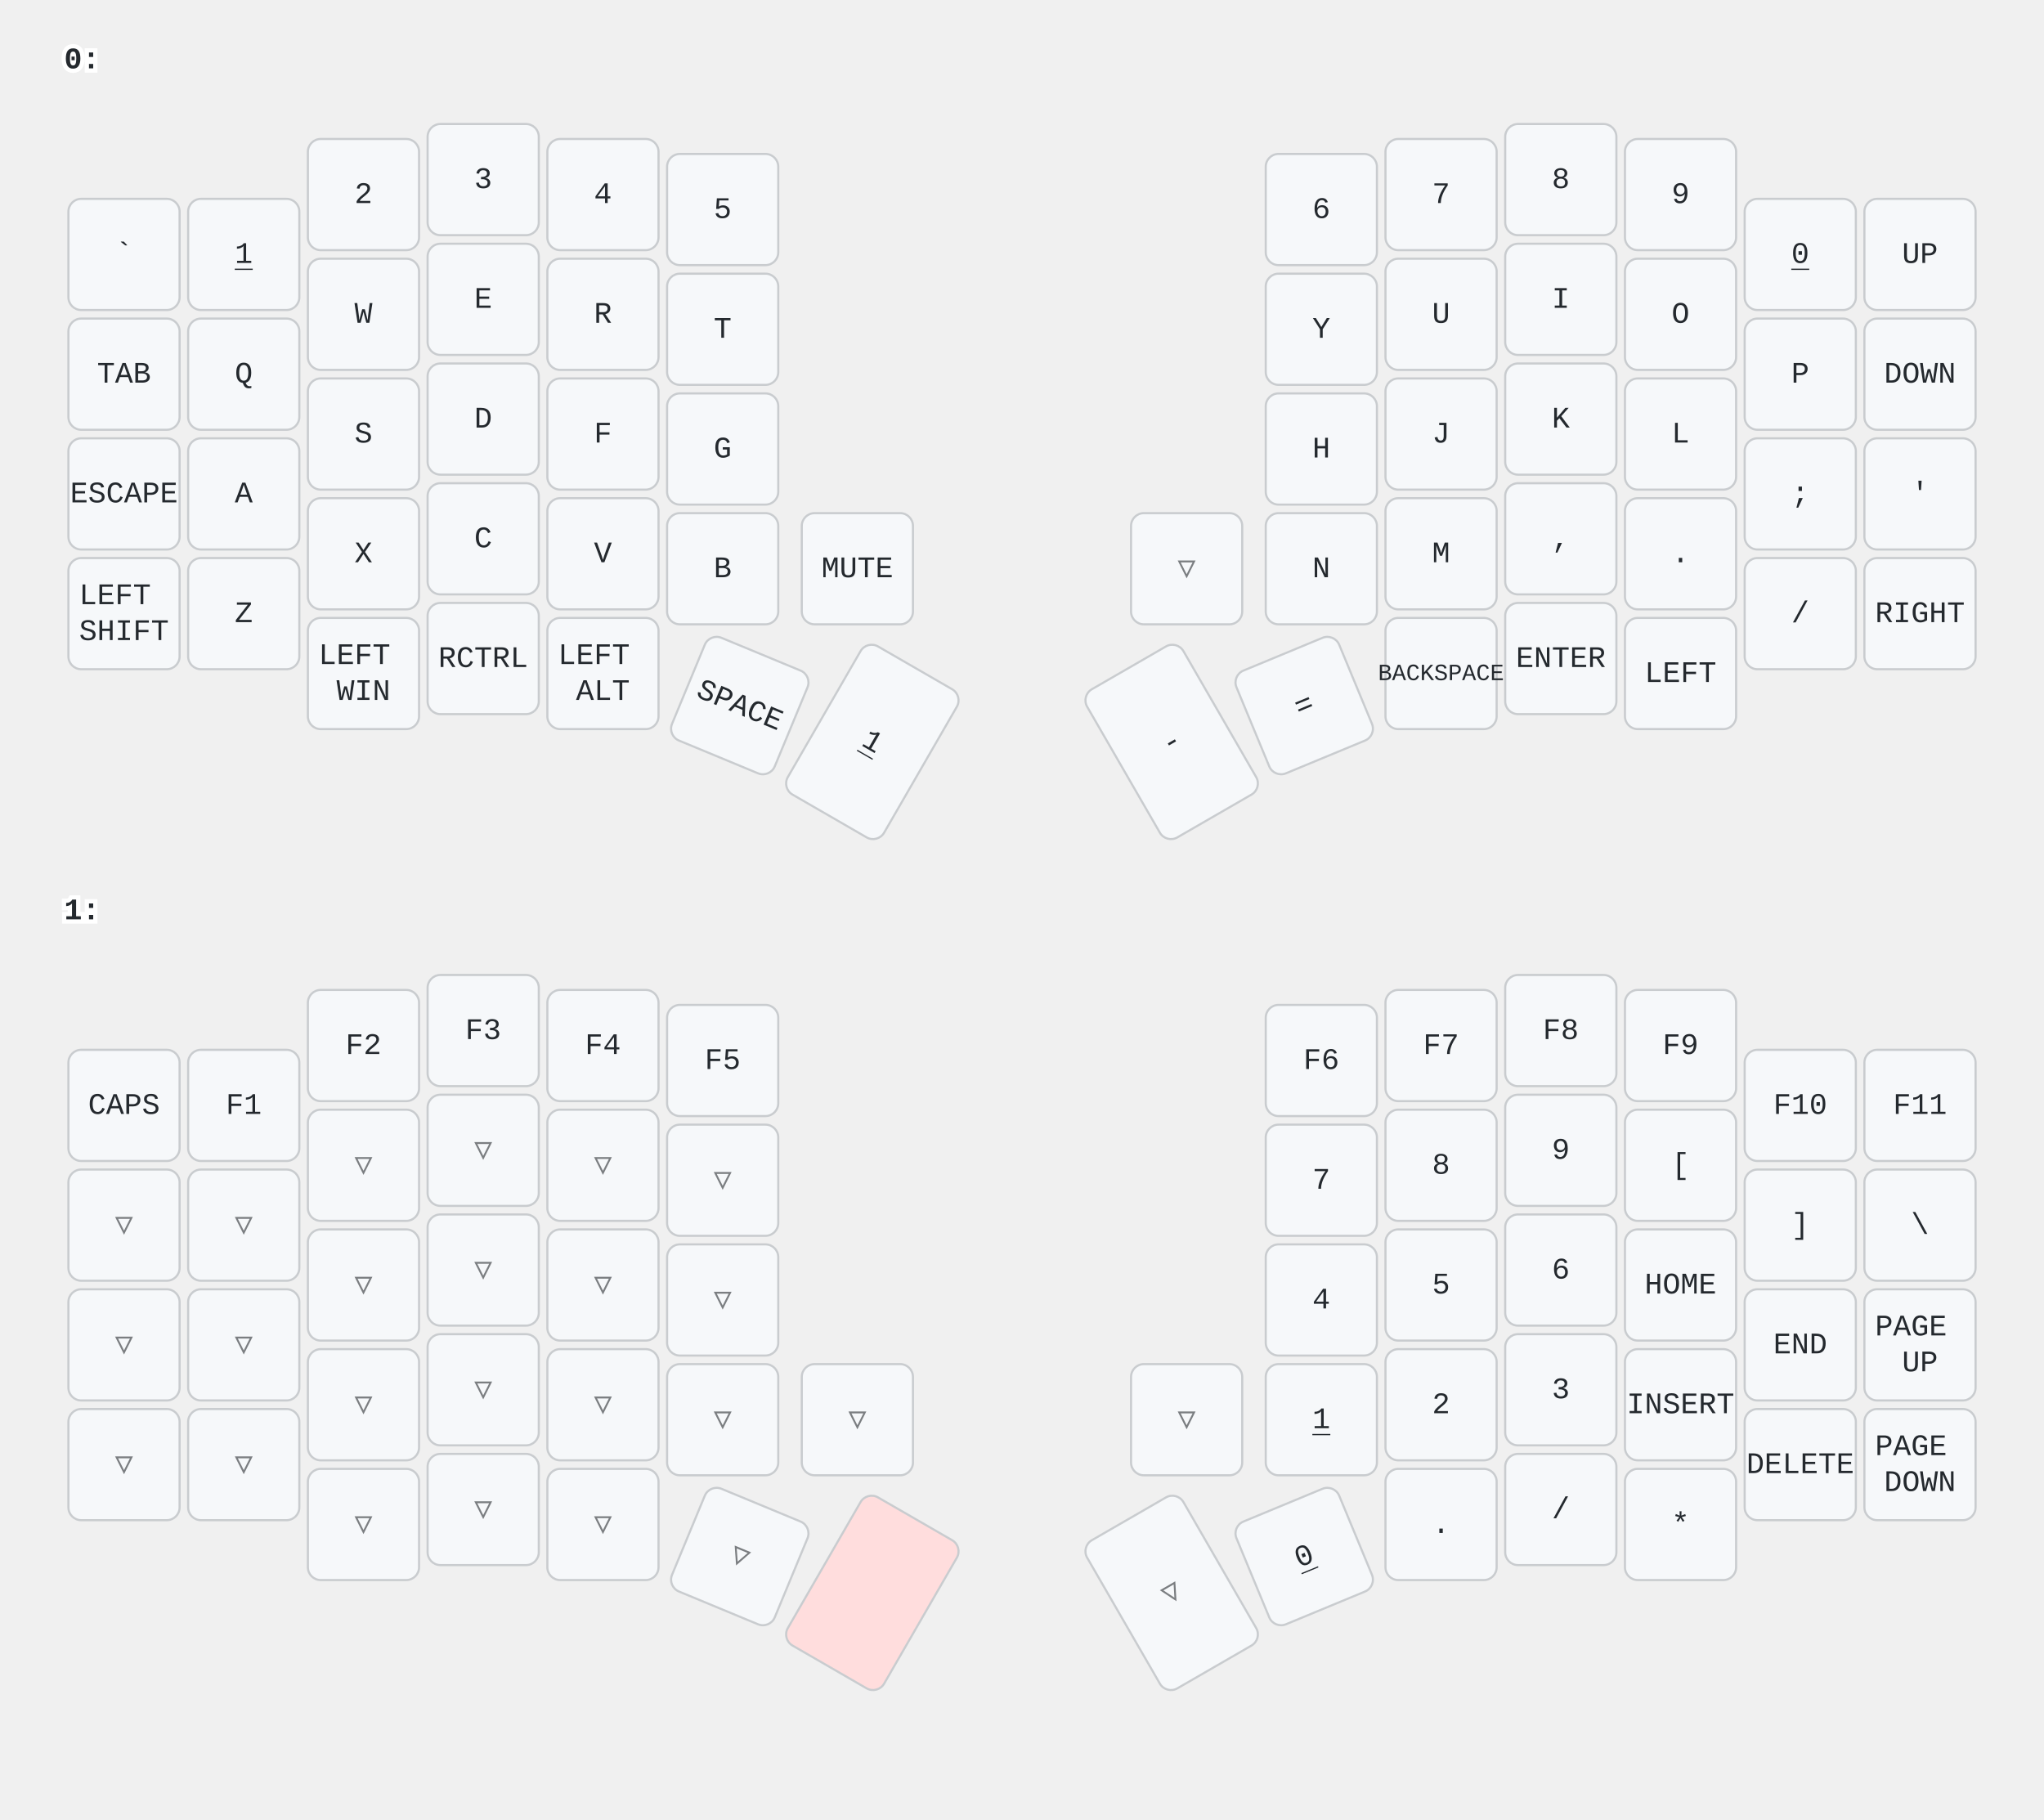
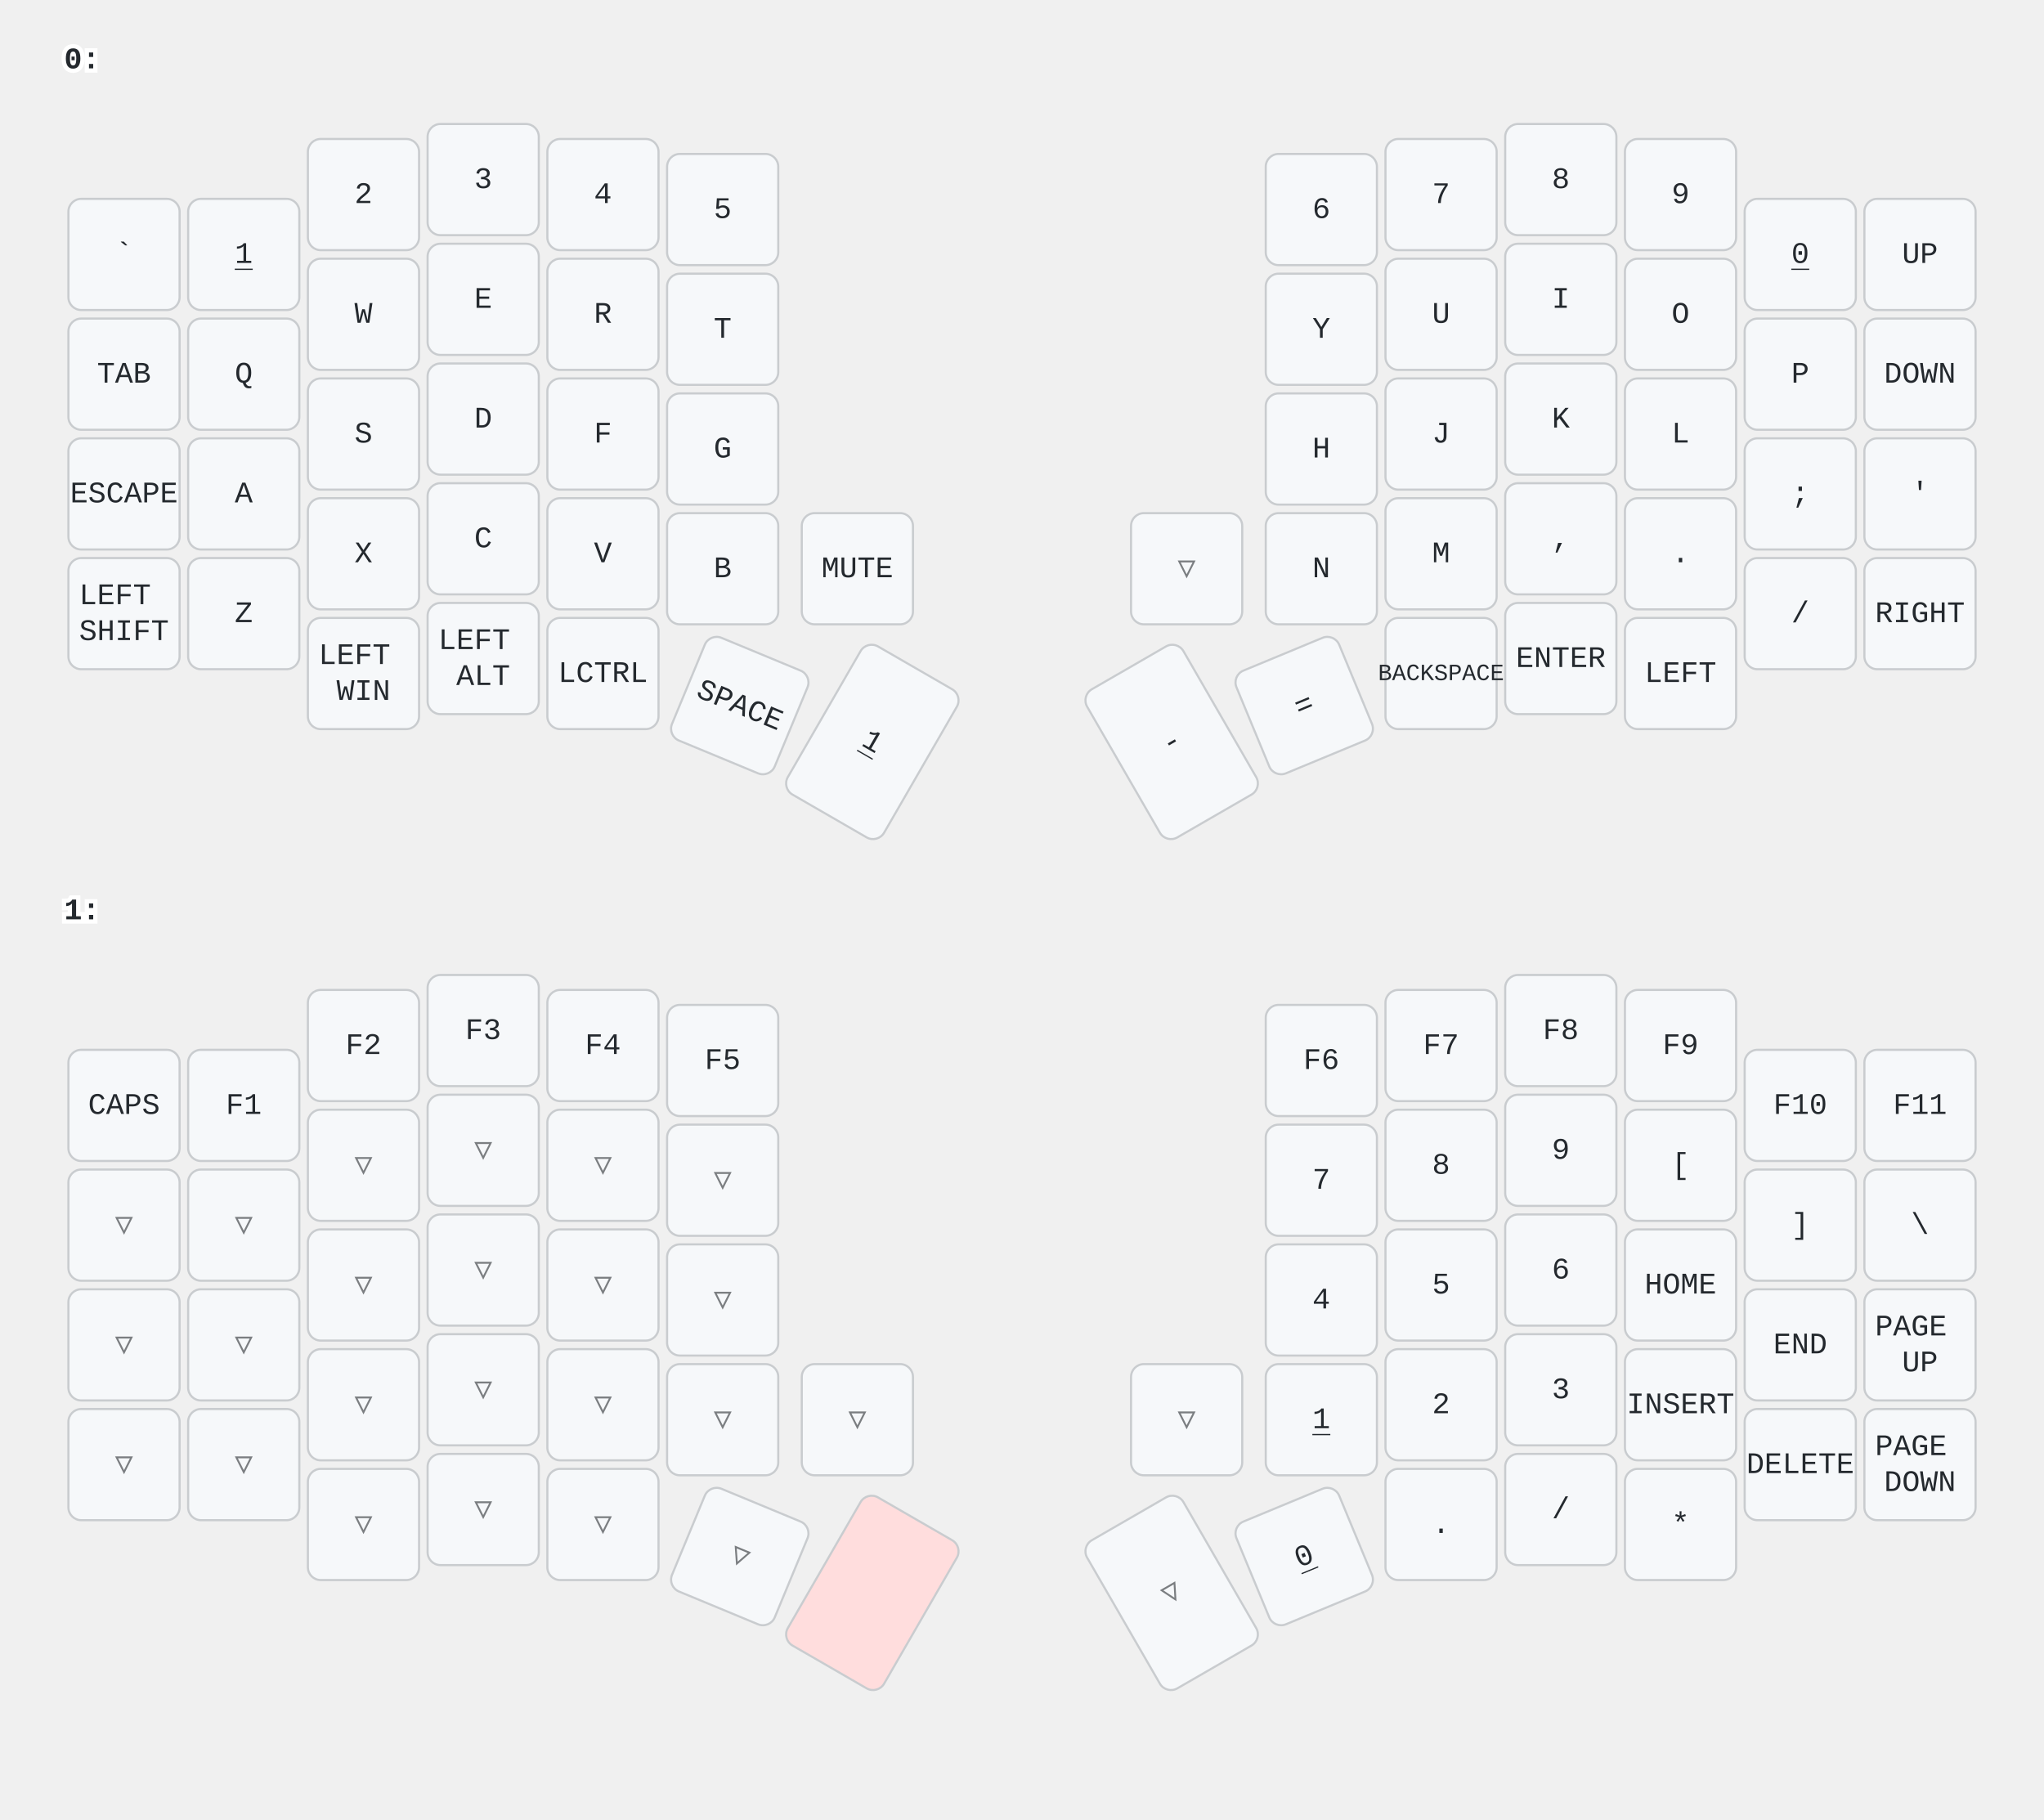
<svg xmlns="http://www.w3.org/2000/svg" width="956" height="851" viewBox="0 0 956 851" class="keymap">
  <style>/* inherit to force styles through use tags */
svg path {
    fill: inherit;
}

/* font and background color specifications */
svg.keymap {
    font-family: SFMono-Regular,Consolas,Liberation Mono,Menlo,monospace;
    font-size: 14px;
    font-kerning: normal;
    text-rendering: optimizeLegibility;
    fill: #24292e;
}

/* default key styling */
rect.key {
    fill: #f6f8fa;
}

rect.key, rect.combo {
    stroke: #c9cccf;
    stroke-width: 1;
}

/* default key side styling, only used is draw_key_sides is set */
rect.side {
    filter: brightness(90%);
}

/* color accent for combo boxes */
rect.combo, rect.combo-separate {
    fill: #cdf;
}

/* color accent for held keys */
rect.held, rect.combo.held {
    fill: #fdd;
}

/* color accent for ghost (optional) keys */
rect.ghost, rect.combo.ghost {
    stroke-dasharray: 4, 4;
    stroke-width: 2;
}

text {
    text-anchor: middle;
    dominant-baseline: middle;
}

/* styling for layer labels */
text.label {
    font-weight: bold;
    text-anchor: start;
    stroke: white;
    stroke-width: 4;
    paint-order: stroke;
}

/* styling for optional footer */
text.footer {
    text-anchor: end;
    dominant-baseline: auto;
    stroke: white;
    stroke-width: 4;
    paint-order: stroke;
}

/* styling for combo tap, and key non-tap label text */
text.combo, text.hold, text.shifted, text.left, text.right {
    font-size: 11px;
}

text.hold {
    text-anchor: middle;
    dominant-baseline: auto;
}

text.shifted {
    text-anchor: middle;
    dominant-baseline: hanging;
}

text.left {
    text-anchor: start;
}

text.right {
    text-anchor: end;
}

text.layer-activator {
    text-decoration: underline;
}

/* styling for hold/shifted label text in combo box */
text.combo.hold, text.combo.shifted, text.combo.left, text.combo.right {
    font-size: 8px;
}

/* lighter symbol for transparent keys */
text.trans {
    fill: #7b7e81;
}

/* styling for combo dendrons */
path.combo {
    stroke-width: 1;
    stroke: gray;
    fill: none;
}

/* Start Tabler Icons Cleanup */
/* cannot use height/width with glyphs */
.icon-tabler &gt; path {
    fill: inherit;
    stroke: inherit;
    stroke-width: 2;
}
/* hide tabler's default box */
.icon-tabler &gt; path[stroke="none"][fill="none"] {
    visibility: hidden;
}
/* End Tabler Icons Cleanup */
</style>
  <g transform="translate(30, 0)" class="layer-0">
    <text x="0" y="28" class="label" id="x_x">0:</text>
    <g transform="translate(0, 56)">
      <g transform="translate(28, 63)" class="key keypos-0">
        <rect rx="6" ry="6" x="-26" y="-26" width="52" height="52" class="key" />
        <text x="0" y="0" class="key tap">`</text>
      </g>
      <g transform="translate(84, 63)" class="key keypos-1">
        <rect rx="6" ry="6" x="-26" y="-26" width="52" height="52" class="key" />
        <a href="#x_x">
          <text x="0" y="0" class="key tap layer-activator">1</text>
        </a>
      </g>
      <g transform="translate(140, 35)" class="key keypos-2">
        <rect rx="6" ry="6" x="-26" y="-26" width="52" height="52" class="key" />
        <text x="0" y="0" class="key tap">2</text>
      </g>
      <g transform="translate(196, 28)" class="key keypos-3">
        <rect rx="6" ry="6" x="-26" y="-26" width="52" height="52" class="key" />
        <text x="0" y="0" class="key tap">3</text>
      </g>
      <g transform="translate(252, 35)" class="key keypos-4">
        <rect rx="6" ry="6" x="-26" y="-26" width="52" height="52" class="key" />
        <text x="0" y="0" class="key tap">4</text>
      </g>
      <g transform="translate(308, 42)" class="key keypos-5">
        <rect rx="6" ry="6" x="-26" y="-26" width="52" height="52" class="key" />
        <text x="0" y="0" class="key tap">5</text>
      </g>
      <g transform="translate(588, 42)" class="key keypos-6">
        <rect rx="6" ry="6" x="-26" y="-26" width="52" height="52" class="key" />
        <text x="0" y="0" class="key tap">6</text>
      </g>
      <g transform="translate(644, 35)" class="key keypos-7">
        <rect rx="6" ry="6" x="-26" y="-26" width="52" height="52" class="key" />
        <text x="0" y="0" class="key tap">7</text>
      </g>
      <g transform="translate(700, 28)" class="key keypos-8">
        <rect rx="6" ry="6" x="-26" y="-26" width="52" height="52" class="key" />
        <text x="0" y="0" class="key tap">8</text>
      </g>
      <g transform="translate(756, 35)" class="key keypos-9">
        <rect rx="6" ry="6" x="-26" y="-26" width="52" height="52" class="key" />
        <text x="0" y="0" class="key tap">9</text>
      </g>
      <g transform="translate(812, 63)" class="key keypos-10">
        <rect rx="6" ry="6" x="-26" y="-26" width="52" height="52" class="key" />
        <a href="#x_x">
          <text x="0" y="0" class="key tap layer-activator">0</text>
        </a>
      </g>
      <g transform="translate(868, 63)" class="key keypos-11">
        <rect rx="6" ry="6" x="-26" y="-26" width="52" height="52" class="key" />
        <text x="0" y="0" class="key tap">UP</text>
      </g>
      <g transform="translate(28, 119)" class="key keypos-12">
        <rect rx="6" ry="6" x="-26" y="-26" width="52" height="52" class="key" />
        <text x="0" y="0" class="key tap">TAB</text>
      </g>
      <g transform="translate(84, 119)" class="key keypos-13">
        <rect rx="6" ry="6" x="-26" y="-26" width="52" height="52" class="key" />
        <text x="0" y="0" class="key tap">Q</text>
      </g>
      <g transform="translate(140, 91)" class="key keypos-14">
        <rect rx="6" ry="6" x="-26" y="-26" width="52" height="52" class="key" />
        <text x="0" y="0" class="key tap">W</text>
      </g>
      <g transform="translate(196, 84)" class="key keypos-15">
        <rect rx="6" ry="6" x="-26" y="-26" width="52" height="52" class="key" />
        <text x="0" y="0" class="key tap">E</text>
      </g>
      <g transform="translate(252, 91)" class="key keypos-16">
        <rect rx="6" ry="6" x="-26" y="-26" width="52" height="52" class="key" />
        <text x="0" y="0" class="key tap">R</text>
      </g>
      <g transform="translate(308, 98)" class="key keypos-17">
        <rect rx="6" ry="6" x="-26" y="-26" width="52" height="52" class="key" />
        <text x="0" y="0" class="key tap">T</text>
      </g>
      <g transform="translate(588, 98)" class="key keypos-18">
        <rect rx="6" ry="6" x="-26" y="-26" width="52" height="52" class="key" />
        <text x="0" y="0" class="key tap">Y</text>
      </g>
      <g transform="translate(644, 91)" class="key keypos-19">
        <rect rx="6" ry="6" x="-26" y="-26" width="52" height="52" class="key" />
        <text x="0" y="0" class="key tap">U</text>
      </g>
      <g transform="translate(700, 84)" class="key keypos-20">
        <rect rx="6" ry="6" x="-26" y="-26" width="52" height="52" class="key" />
        <text x="0" y="0" class="key tap">I</text>
      </g>
      <g transform="translate(756, 91)" class="key keypos-21">
        <rect rx="6" ry="6" x="-26" y="-26" width="52" height="52" class="key" />
        <text x="0" y="0" class="key tap">O</text>
      </g>
      <g transform="translate(812, 119)" class="key keypos-22">
        <rect rx="6" ry="6" x="-26" y="-26" width="52" height="52" class="key" />
        <text x="0" y="0" class="key tap">P</text>
      </g>
      <g transform="translate(868, 119)" class="key keypos-23">
        <rect rx="6" ry="6" x="-26" y="-26" width="52" height="52" class="key" />
        <text x="0" y="0" class="key tap">DOWN</text>
      </g>
      <g transform="translate(28, 175)" class="key keypos-24">
        <rect rx="6" ry="6" x="-26" y="-26" width="52" height="52" class="key" />
        <text x="0" y="0" class="key tap">ESCAPE</text>
      </g>
      <g transform="translate(84, 175)" class="key keypos-25">
        <rect rx="6" ry="6" x="-26" y="-26" width="52" height="52" class="key" />
        <text x="0" y="0" class="key tap">A</text>
      </g>
      <g transform="translate(140, 147)" class="key keypos-26">
        <rect rx="6" ry="6" x="-26" y="-26" width="52" height="52" class="key" />
        <text x="0" y="0" class="key tap">S</text>
      </g>
      <g transform="translate(196, 140)" class="key keypos-27">
        <rect rx="6" ry="6" x="-26" y="-26" width="52" height="52" class="key" />
        <text x="0" y="0" class="key tap">D</text>
      </g>
      <g transform="translate(252, 147)" class="key keypos-28">
        <rect rx="6" ry="6" x="-26" y="-26" width="52" height="52" class="key" />
        <text x="0" y="0" class="key tap">F</text>
      </g>
      <g transform="translate(308, 154)" class="key keypos-29">
        <rect rx="6" ry="6" x="-26" y="-26" width="52" height="52" class="key" />
        <text x="0" y="0" class="key tap">G</text>
      </g>
      <g transform="translate(588, 154)" class="key keypos-30">
        <rect rx="6" ry="6" x="-26" y="-26" width="52" height="52" class="key" />
        <text x="0" y="0" class="key tap">H</text>
      </g>
      <g transform="translate(644, 147)" class="key keypos-31">
        <rect rx="6" ry="6" x="-26" y="-26" width="52" height="52" class="key" />
        <text x="0" y="0" class="key tap">J</text>
      </g>
      <g transform="translate(700, 140)" class="key keypos-32">
        <rect rx="6" ry="6" x="-26" y="-26" width="52" height="52" class="key" />
        <text x="0" y="0" class="key tap">K</text>
      </g>
      <g transform="translate(756, 147)" class="key keypos-33">
        <rect rx="6" ry="6" x="-26" y="-26" width="52" height="52" class="key" />
        <text x="0" y="0" class="key tap">L</text>
      </g>
      <g transform="translate(812, 175)" class="key keypos-34">
        <rect rx="6" ry="6" x="-26" y="-26" width="52" height="52" class="key" />
        <text x="0" y="0" class="key tap">;</text>
      </g>
      <g transform="translate(868, 175)" class="key keypos-35">
        <rect rx="6" ry="6" x="-26" y="-26" width="52" height="52" class="key" />
        <text x="0" y="0" class="key tap">'</text>
      </g>
      <g transform="translate(28, 231)" class="key keypos-36">
        <rect rx="6" ry="6" x="-26" y="-26" width="52" height="52" class="key" />
        <text x="0" y="0" class="key tap">
          <tspan x="0" dy="-0.6em">LEFT</tspan>
          <tspan x="0" dy="1.2em">SHIFT</tspan>
        </text>
      </g>
      <g transform="translate(84, 231)" class="key keypos-37">
        <rect rx="6" ry="6" x="-26" y="-26" width="52" height="52" class="key" />
        <text x="0" y="0" class="key tap">Z</text>
      </g>
      <g transform="translate(140, 203)" class="key keypos-38">
        <rect rx="6" ry="6" x="-26" y="-26" width="52" height="52" class="key" />
        <text x="0" y="0" class="key tap">X</text>
      </g>
      <g transform="translate(196, 196)" class="key keypos-39">
        <rect rx="6" ry="6" x="-26" y="-26" width="52" height="52" class="key" />
        <text x="0" y="0" class="key tap">C</text>
      </g>
      <g transform="translate(252, 203)" class="key keypos-40">
        <rect rx="6" ry="6" x="-26" y="-26" width="52" height="52" class="key" />
        <text x="0" y="0" class="key tap">V</text>
      </g>
      <g transform="translate(308, 210)" class="key keypos-41">
        <rect rx="6" ry="6" x="-26" y="-26" width="52" height="52" class="key" />
        <text x="0" y="0" class="key tap">B</text>
      </g>
      <g transform="translate(371, 210)" class="key keypos-42">
        <rect rx="6" ry="6" x="-26" y="-26" width="52" height="52" class="key" />
        <text x="0" y="0" class="key tap">MUTE</text>
      </g>
      <g transform="translate(525, 210)" class="key trans keypos-43">
        <rect rx="6" ry="6" x="-26" y="-26" width="52" height="52" class="key trans" />
        <text x="0" y="0" class="key trans tap">▽</text>
      </g>
      <g transform="translate(588, 210)" class="key keypos-44">
        <rect rx="6" ry="6" x="-26" y="-26" width="52" height="52" class="key" />
        <text x="0" y="0" class="key tap">N</text>
      </g>
      <g transform="translate(644, 203)" class="key keypos-45">
        <rect rx="6" ry="6" x="-26" y="-26" width="52" height="52" class="key" />
        <text x="0" y="0" class="key tap">M</text>
      </g>
      <g transform="translate(700, 196)" class="key keypos-46">
        <rect rx="6" ry="6" x="-26" y="-26" width="52" height="52" class="key" />
        <text x="0" y="0" class="key tap">,</text>
      </g>
      <g transform="translate(756, 203)" class="key keypos-47">
        <rect rx="6" ry="6" x="-26" y="-26" width="52" height="52" class="key" />
        <text x="0" y="0" class="key tap">.</text>
      </g>
      <g transform="translate(812, 231)" class="key keypos-48">
        <rect rx="6" ry="6" x="-26" y="-26" width="52" height="52" class="key" />
        <text x="0" y="0" class="key tap">/</text>
      </g>
      <g transform="translate(868, 231)" class="key keypos-49">
        <rect rx="6" ry="6" x="-26" y="-26" width="52" height="52" class="key" />
        <text x="0" y="0" class="key tap">RIGHT</text>
      </g>
      <g transform="translate(140, 259)" class="key keypos-50">
        <rect rx="6" ry="6" x="-26" y="-26" width="52" height="52" class="key" />
        <text x="0" y="0" class="key tap">
          <tspan x="0" dy="-0.6em">LEFT</tspan>
          <tspan x="0" dy="1.2em">WIN</tspan>
        </text>
      </g>
      <g transform="translate(196, 252)" class="key keypos-51">
        <rect rx="6" ry="6" x="-26" y="-26" width="52" height="52" class="key" />
-         <text x="0" y="0" class="key tap">RCTRL</text>
-       </g>
-       <g transform="translate(252, 259)" class="key keypos-52">
-         <rect rx="6" ry="6" x="-26" y="-26" width="52" height="52" class="key" />
        <text x="0" y="0" class="key tap">
          <tspan x="0" dy="-0.6em">LEFT</tspan>
          <tspan x="0" dy="1.2em">ALT</tspan>
        </text>
+       </g>
+       <g transform="translate(252, 259)" class="key keypos-52">
+         <rect rx="6" ry="6" x="-26" y="-26" width="52" height="52" class="key" />
+         <text x="0" y="0" class="key tap">LCTRL</text>
      </g>
      <g transform="translate(316, 274) rotate(22.5)" class="key keypos-53">
        <rect rx="6" ry="6" x="-26" y="-26" width="52" height="52" class="key" />
        <text x="0" y="0" class="key tap">SPACE</text>
      </g>
      <g transform="translate(378, 291) rotate(30.0)" class="key keypos-54">
        <rect rx="6" ry="6" x="-26" y="-40" width="52" height="80" class="key" />
        <a href="#x_x">
          <text x="0" y="0" class="key tap layer-activator">1</text>
        </a>
      </g>
      <g transform="translate(518, 291) rotate(-30.0)" class="key keypos-55">
        <rect rx="6" ry="6" x="-26" y="-40" width="52" height="80" class="key" />
        <text x="0" y="0" class="key tap">-</text>
      </g>
      <g transform="translate(580, 274) rotate(-22.5)" class="key keypos-56">
        <rect rx="6" ry="6" x="-26" y="-26" width="52" height="52" class="key" />
        <text x="0" y="0" class="key tap">=</text>
      </g>
      <g transform="translate(644, 259)" class="key keypos-57">
        <rect rx="6" ry="6" x="-26" y="-26" width="52" height="52" class="key" />
        <text x="0" y="0" class="key tap">
          <tspan style="font-size: 78%">BACKSPACE</tspan>
        </text>
      </g>
      <g transform="translate(700, 252)" class="key keypos-58">
        <rect rx="6" ry="6" x="-26" y="-26" width="52" height="52" class="key" />
        <text x="0" y="0" class="key tap">ENTER</text>
      </g>
      <g transform="translate(756, 259)" class="key keypos-59">
        <rect rx="6" ry="6" x="-26" y="-26" width="52" height="52" class="key" />
        <text x="0" y="0" class="key tap">LEFT</text>
      </g>
    </g>
  </g>
  <g transform="translate(30, 398)" class="layer-1">
    <text x="0" y="28" class="label" id="x_x">1:</text>
    <g transform="translate(0, 56)">
      <g transform="translate(28, 63)" class="key keypos-0">
        <rect rx="6" ry="6" x="-26" y="-26" width="52" height="52" class="key" />
        <text x="0" y="0" class="key tap">CAPS</text>
      </g>
      <g transform="translate(84, 63)" class="key keypos-1">
        <rect rx="6" ry="6" x="-26" y="-26" width="52" height="52" class="key" />
        <text x="0" y="0" class="key tap">F1</text>
      </g>
      <g transform="translate(140, 35)" class="key keypos-2">
        <rect rx="6" ry="6" x="-26" y="-26" width="52" height="52" class="key" />
        <text x="0" y="0" class="key tap">F2</text>
      </g>
      <g transform="translate(196, 28)" class="key keypos-3">
        <rect rx="6" ry="6" x="-26" y="-26" width="52" height="52" class="key" />
        <text x="0" y="0" class="key tap">F3</text>
      </g>
      <g transform="translate(252, 35)" class="key keypos-4">
        <rect rx="6" ry="6" x="-26" y="-26" width="52" height="52" class="key" />
        <text x="0" y="0" class="key tap">F4</text>
      </g>
      <g transform="translate(308, 42)" class="key keypos-5">
        <rect rx="6" ry="6" x="-26" y="-26" width="52" height="52" class="key" />
        <text x="0" y="0" class="key tap">F5</text>
      </g>
      <g transform="translate(588, 42)" class="key keypos-6">
        <rect rx="6" ry="6" x="-26" y="-26" width="52" height="52" class="key" />
        <text x="0" y="0" class="key tap">F6</text>
      </g>
      <g transform="translate(644, 35)" class="key keypos-7">
        <rect rx="6" ry="6" x="-26" y="-26" width="52" height="52" class="key" />
        <text x="0" y="0" class="key tap">F7</text>
      </g>
      <g transform="translate(700, 28)" class="key keypos-8">
        <rect rx="6" ry="6" x="-26" y="-26" width="52" height="52" class="key" />
        <text x="0" y="0" class="key tap">F8</text>
      </g>
      <g transform="translate(756, 35)" class="key keypos-9">
        <rect rx="6" ry="6" x="-26" y="-26" width="52" height="52" class="key" />
        <text x="0" y="0" class="key tap">F9</text>
      </g>
      <g transform="translate(812, 63)" class="key keypos-10">
        <rect rx="6" ry="6" x="-26" y="-26" width="52" height="52" class="key" />
        <text x="0" y="0" class="key tap">F10</text>
      </g>
      <g transform="translate(868, 63)" class="key keypos-11">
        <rect rx="6" ry="6" x="-26" y="-26" width="52" height="52" class="key" />
        <text x="0" y="0" class="key tap">F11</text>
      </g>
      <g transform="translate(28, 119)" class="key trans keypos-12">
        <rect rx="6" ry="6" x="-26" y="-26" width="52" height="52" class="key trans" />
        <text x="0" y="0" class="key trans tap">▽</text>
      </g>
      <g transform="translate(84, 119)" class="key trans keypos-13">
        <rect rx="6" ry="6" x="-26" y="-26" width="52" height="52" class="key trans" />
        <text x="0" y="0" class="key trans tap">▽</text>
      </g>
      <g transform="translate(140, 91)" class="key trans keypos-14">
        <rect rx="6" ry="6" x="-26" y="-26" width="52" height="52" class="key trans" />
        <text x="0" y="0" class="key trans tap">▽</text>
      </g>
      <g transform="translate(196, 84)" class="key trans keypos-15">
        <rect rx="6" ry="6" x="-26" y="-26" width="52" height="52" class="key trans" />
        <text x="0" y="0" class="key trans tap">▽</text>
      </g>
      <g transform="translate(252, 91)" class="key trans keypos-16">
        <rect rx="6" ry="6" x="-26" y="-26" width="52" height="52" class="key trans" />
        <text x="0" y="0" class="key trans tap">▽</text>
      </g>
      <g transform="translate(308, 98)" class="key trans keypos-17">
        <rect rx="6" ry="6" x="-26" y="-26" width="52" height="52" class="key trans" />
        <text x="0" y="0" class="key trans tap">▽</text>
      </g>
      <g transform="translate(588, 98)" class="key keypos-18">
        <rect rx="6" ry="6" x="-26" y="-26" width="52" height="52" class="key" />
        <text x="0" y="0" class="key tap">7</text>
      </g>
      <g transform="translate(644, 91)" class="key keypos-19">
        <rect rx="6" ry="6" x="-26" y="-26" width="52" height="52" class="key" />
        <text x="0" y="0" class="key tap">8</text>
      </g>
      <g transform="translate(700, 84)" class="key keypos-20">
        <rect rx="6" ry="6" x="-26" y="-26" width="52" height="52" class="key" />
        <text x="0" y="0" class="key tap">9</text>
      </g>
      <g transform="translate(756, 91)" class="key keypos-21">
        <rect rx="6" ry="6" x="-26" y="-26" width="52" height="52" class="key" />
        <text x="0" y="0" class="key tap">[</text>
      </g>
      <g transform="translate(812, 119)" class="key keypos-22">
        <rect rx="6" ry="6" x="-26" y="-26" width="52" height="52" class="key" />
        <text x="0" y="0" class="key tap">]</text>
      </g>
      <g transform="translate(868, 119)" class="key keypos-23">
        <rect rx="6" ry="6" x="-26" y="-26" width="52" height="52" class="key" />
        <text x="0" y="0" class="key tap">\</text>
      </g>
      <g transform="translate(28, 175)" class="key trans keypos-24">
        <rect rx="6" ry="6" x="-26" y="-26" width="52" height="52" class="key trans" />
        <text x="0" y="0" class="key trans tap">▽</text>
      </g>
      <g transform="translate(84, 175)" class="key trans keypos-25">
        <rect rx="6" ry="6" x="-26" y="-26" width="52" height="52" class="key trans" />
        <text x="0" y="0" class="key trans tap">▽</text>
      </g>
      <g transform="translate(140, 147)" class="key trans keypos-26">
        <rect rx="6" ry="6" x="-26" y="-26" width="52" height="52" class="key trans" />
        <text x="0" y="0" class="key trans tap">▽</text>
      </g>
      <g transform="translate(196, 140)" class="key trans keypos-27">
        <rect rx="6" ry="6" x="-26" y="-26" width="52" height="52" class="key trans" />
        <text x="0" y="0" class="key trans tap">▽</text>
      </g>
      <g transform="translate(252, 147)" class="key trans keypos-28">
        <rect rx="6" ry="6" x="-26" y="-26" width="52" height="52" class="key trans" />
        <text x="0" y="0" class="key trans tap">▽</text>
      </g>
      <g transform="translate(308, 154)" class="key trans keypos-29">
        <rect rx="6" ry="6" x="-26" y="-26" width="52" height="52" class="key trans" />
        <text x="0" y="0" class="key trans tap">▽</text>
      </g>
      <g transform="translate(588, 154)" class="key keypos-30">
        <rect rx="6" ry="6" x="-26" y="-26" width="52" height="52" class="key" />
        <text x="0" y="0" class="key tap">4</text>
      </g>
      <g transform="translate(644, 147)" class="key keypos-31">
        <rect rx="6" ry="6" x="-26" y="-26" width="52" height="52" class="key" />
        <text x="0" y="0" class="key tap">5</text>
      </g>
      <g transform="translate(700, 140)" class="key keypos-32">
        <rect rx="6" ry="6" x="-26" y="-26" width="52" height="52" class="key" />
        <text x="0" y="0" class="key tap">6</text>
      </g>
      <g transform="translate(756, 147)" class="key keypos-33">
        <rect rx="6" ry="6" x="-26" y="-26" width="52" height="52" class="key" />
        <text x="0" y="0" class="key tap">HOME</text>
      </g>
      <g transform="translate(812, 175)" class="key keypos-34">
        <rect rx="6" ry="6" x="-26" y="-26" width="52" height="52" class="key" />
        <text x="0" y="0" class="key tap">END</text>
      </g>
      <g transform="translate(868, 175)" class="key keypos-35">
        <rect rx="6" ry="6" x="-26" y="-26" width="52" height="52" class="key" />
        <text x="0" y="0" class="key tap">
          <tspan x="0" dy="-0.6em">PAGE</tspan>
          <tspan x="0" dy="1.2em">UP</tspan>
        </text>
      </g>
      <g transform="translate(28, 231)" class="key trans keypos-36">
        <rect rx="6" ry="6" x="-26" y="-26" width="52" height="52" class="key trans" />
        <text x="0" y="0" class="key trans tap">▽</text>
      </g>
      <g transform="translate(84, 231)" class="key trans keypos-37">
        <rect rx="6" ry="6" x="-26" y="-26" width="52" height="52" class="key trans" />
        <text x="0" y="0" class="key trans tap">▽</text>
      </g>
      <g transform="translate(140, 203)" class="key trans keypos-38">
        <rect rx="6" ry="6" x="-26" y="-26" width="52" height="52" class="key trans" />
        <text x="0" y="0" class="key trans tap">▽</text>
      </g>
      <g transform="translate(196, 196)" class="key trans keypos-39">
        <rect rx="6" ry="6" x="-26" y="-26" width="52" height="52" class="key trans" />
        <text x="0" y="0" class="key trans tap">▽</text>
      </g>
      <g transform="translate(252, 203)" class="key trans keypos-40">
        <rect rx="6" ry="6" x="-26" y="-26" width="52" height="52" class="key trans" />
        <text x="0" y="0" class="key trans tap">▽</text>
      </g>
      <g transform="translate(308, 210)" class="key trans keypos-41">
        <rect rx="6" ry="6" x="-26" y="-26" width="52" height="52" class="key trans" />
        <text x="0" y="0" class="key trans tap">▽</text>
      </g>
      <g transform="translate(371, 210)" class="key trans keypos-42">
        <rect rx="6" ry="6" x="-26" y="-26" width="52" height="52" class="key trans" />
        <text x="0" y="0" class="key trans tap">▽</text>
      </g>
      <g transform="translate(525, 210)" class="key trans keypos-43">
        <rect rx="6" ry="6" x="-26" y="-26" width="52" height="52" class="key trans" />
        <text x="0" y="0" class="key trans tap">▽</text>
      </g>
      <g transform="translate(588, 210)" class="key keypos-44">
        <rect rx="6" ry="6" x="-26" y="-26" width="52" height="52" class="key" />
        <a href="#x_x">
          <text x="0" y="0" class="key tap layer-activator">1</text>
        </a>
      </g>
      <g transform="translate(644, 203)" class="key keypos-45">
        <rect rx="6" ry="6" x="-26" y="-26" width="52" height="52" class="key" />
        <text x="0" y="0" class="key tap">2</text>
      </g>
      <g transform="translate(700, 196)" class="key keypos-46">
        <rect rx="6" ry="6" x="-26" y="-26" width="52" height="52" class="key" />
        <text x="0" y="0" class="key tap">3</text>
      </g>
      <g transform="translate(756, 203)" class="key keypos-47">
        <rect rx="6" ry="6" x="-26" y="-26" width="52" height="52" class="key" />
        <text x="0" y="0" class="key tap">INSERT</text>
      </g>
      <g transform="translate(812, 231)" class="key keypos-48">
        <rect rx="6" ry="6" x="-26" y="-26" width="52" height="52" class="key" />
        <text x="0" y="0" class="key tap">DELETE</text>
      </g>
      <g transform="translate(868, 231)" class="key keypos-49">
        <rect rx="6" ry="6" x="-26" y="-26" width="52" height="52" class="key" />
        <text x="0" y="0" class="key tap">
          <tspan x="0" dy="-0.6em">PAGE</tspan>
          <tspan x="0" dy="1.2em">DOWN</tspan>
        </text>
      </g>
      <g transform="translate(140, 259)" class="key trans keypos-50">
        <rect rx="6" ry="6" x="-26" y="-26" width="52" height="52" class="key trans" />
        <text x="0" y="0" class="key trans tap">▽</text>
      </g>
      <g transform="translate(196, 252)" class="key trans keypos-51">
        <rect rx="6" ry="6" x="-26" y="-26" width="52" height="52" class="key trans" />
        <text x="0" y="0" class="key trans tap">▽</text>
      </g>
      <g transform="translate(252, 259)" class="key trans keypos-52">
        <rect rx="6" ry="6" x="-26" y="-26" width="52" height="52" class="key trans" />
        <text x="0" y="0" class="key trans tap">▽</text>
      </g>
      <g transform="translate(316, 274) rotate(22.5)" class="key trans keypos-53">
        <rect rx="6" ry="6" x="-26" y="-26" width="52" height="52" class="key trans" />
        <text x="0" y="0" class="key trans tap">▽</text>
      </g>
      <g transform="translate(378, 291) rotate(30.0)" class="key held keypos-54">
        <rect rx="6" ry="6" x="-26" y="-40" width="52" height="80" class="key held" />
      </g>
      <g transform="translate(518, 291) rotate(-30.0)" class="key trans keypos-55">
        <rect rx="6" ry="6" x="-26" y="-40" width="52" height="80" class="key trans" />
        <text x="0" y="0" class="key trans tap">▽</text>
      </g>
      <g transform="translate(580, 274) rotate(-22.5)" class="key keypos-56">
        <rect rx="6" ry="6" x="-26" y="-26" width="52" height="52" class="key" />
        <a href="#x_x">
          <text x="0" y="0" class="key tap layer-activator">0</text>
        </a>
      </g>
      <g transform="translate(644, 259)" class="key keypos-57">
        <rect rx="6" ry="6" x="-26" y="-26" width="52" height="52" class="key" />
        <text x="0" y="0" class="key tap">.</text>
      </g>
      <g transform="translate(700, 252)" class="key keypos-58">
        <rect rx="6" ry="6" x="-26" y="-26" width="52" height="52" class="key" />
        <text x="0" y="0" class="key tap">/</text>
      </g>
      <g transform="translate(756, 259)" class="key keypos-59">
        <rect rx="6" ry="6" x="-26" y="-26" width="52" height="52" class="key" />
        <text x="0" y="0" class="key tap">*</text>
      </g>
    </g>
  </g>
</svg>
